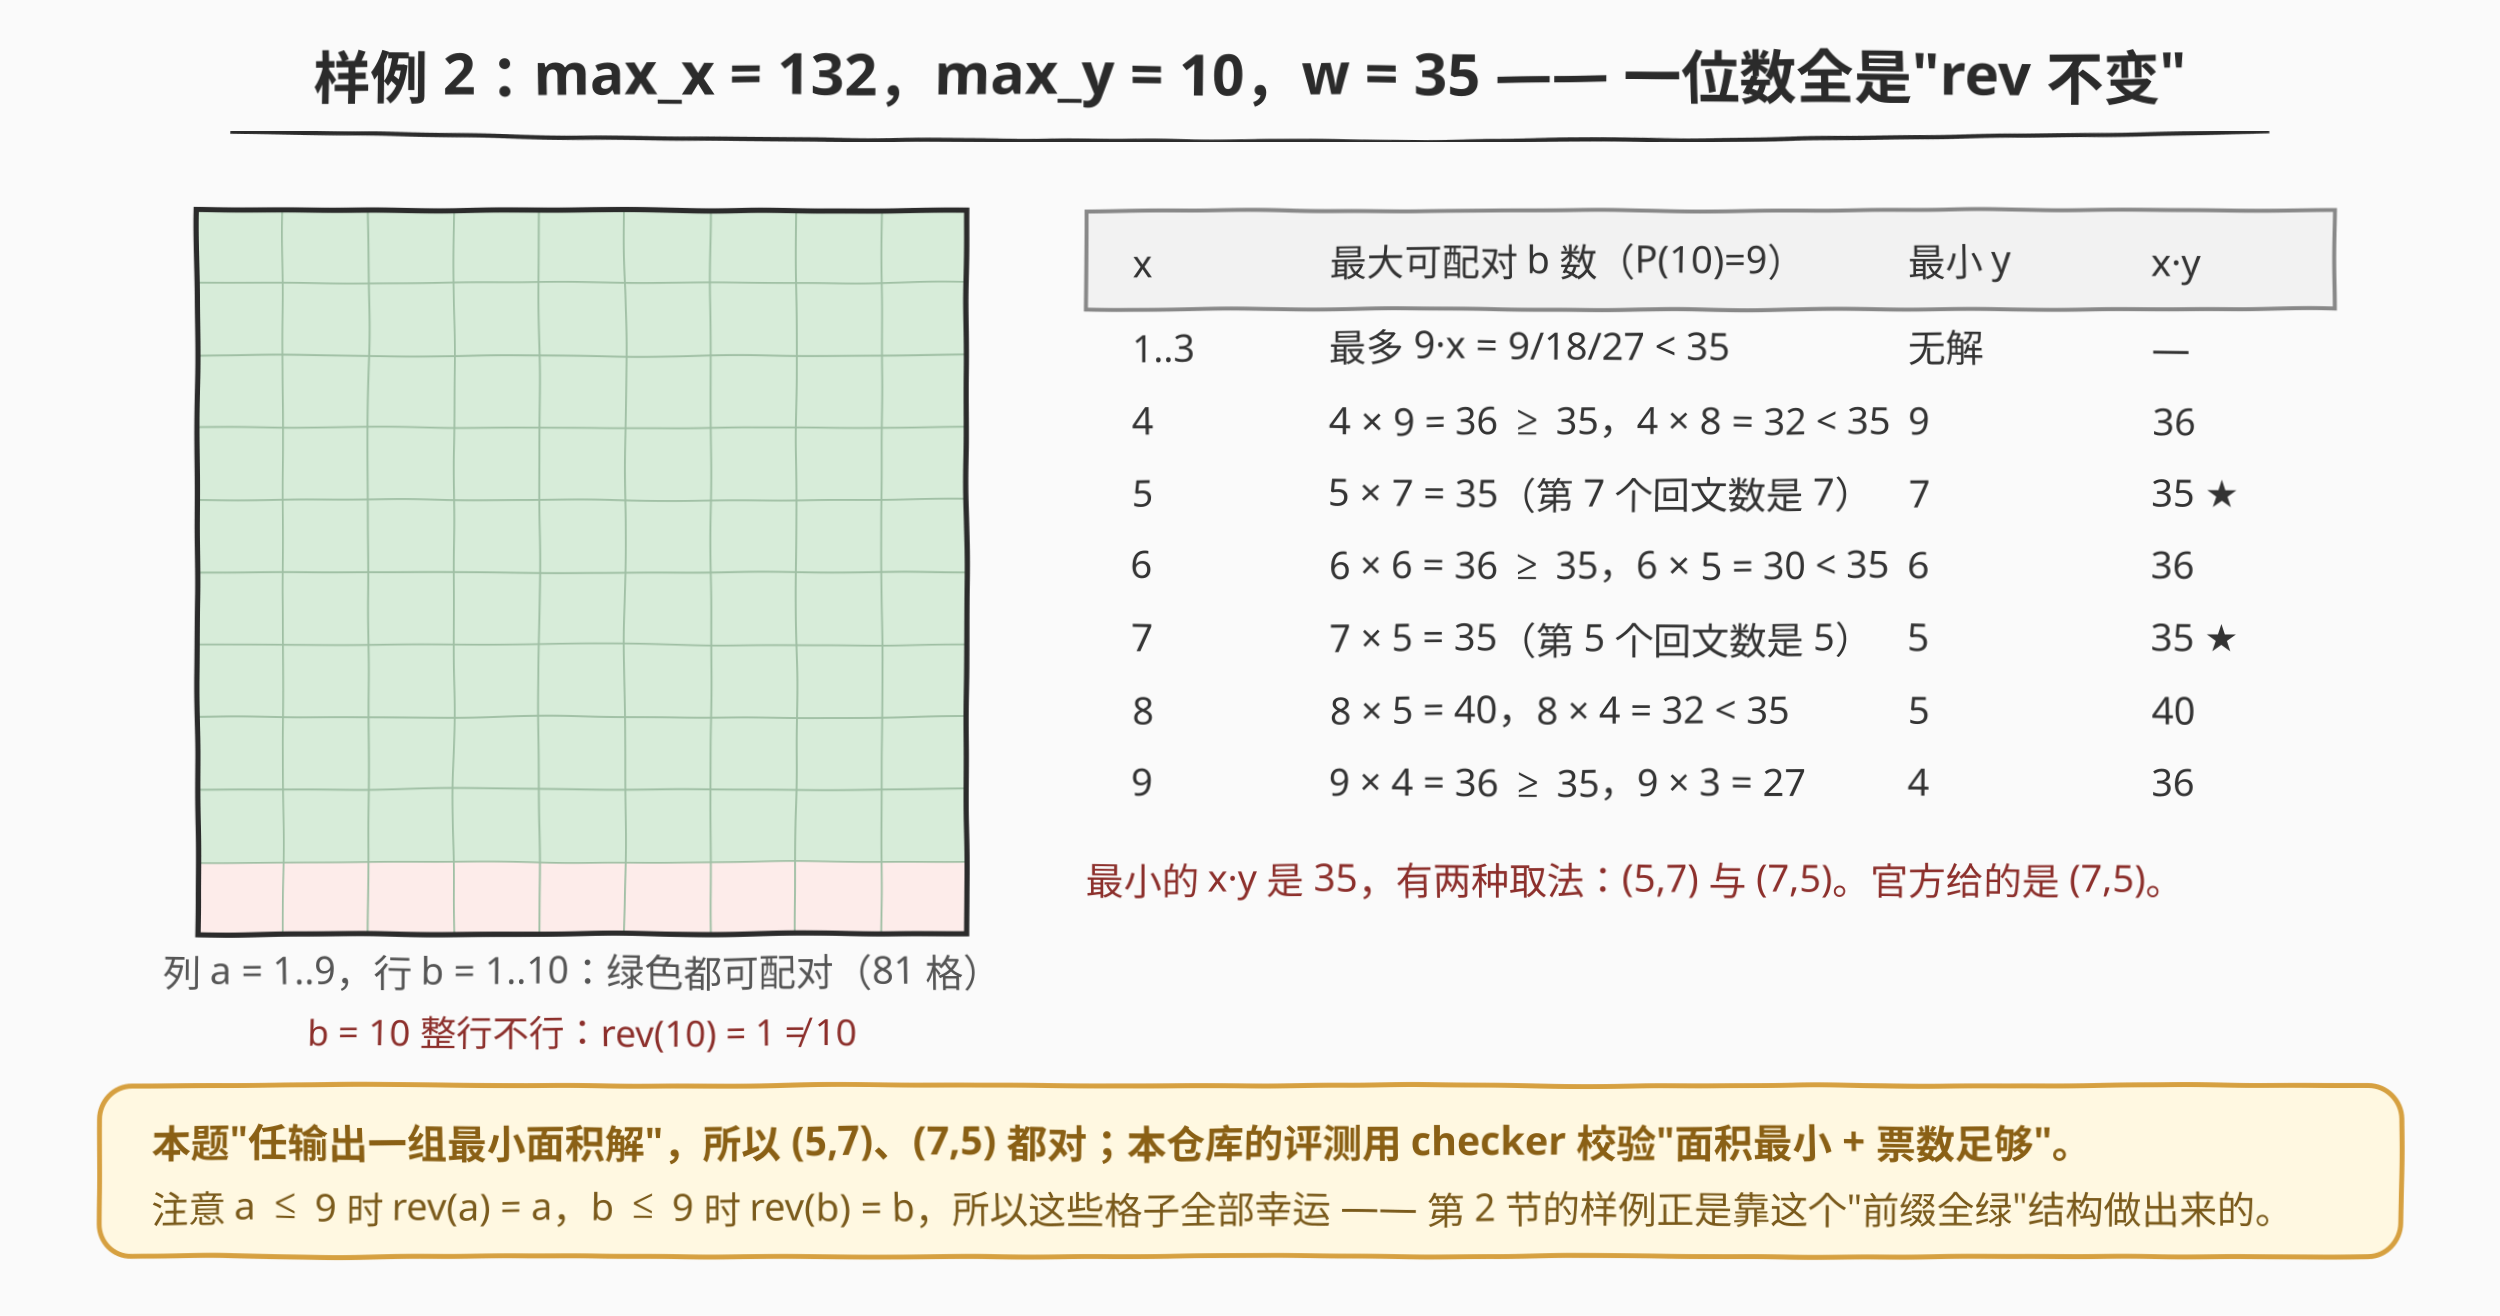
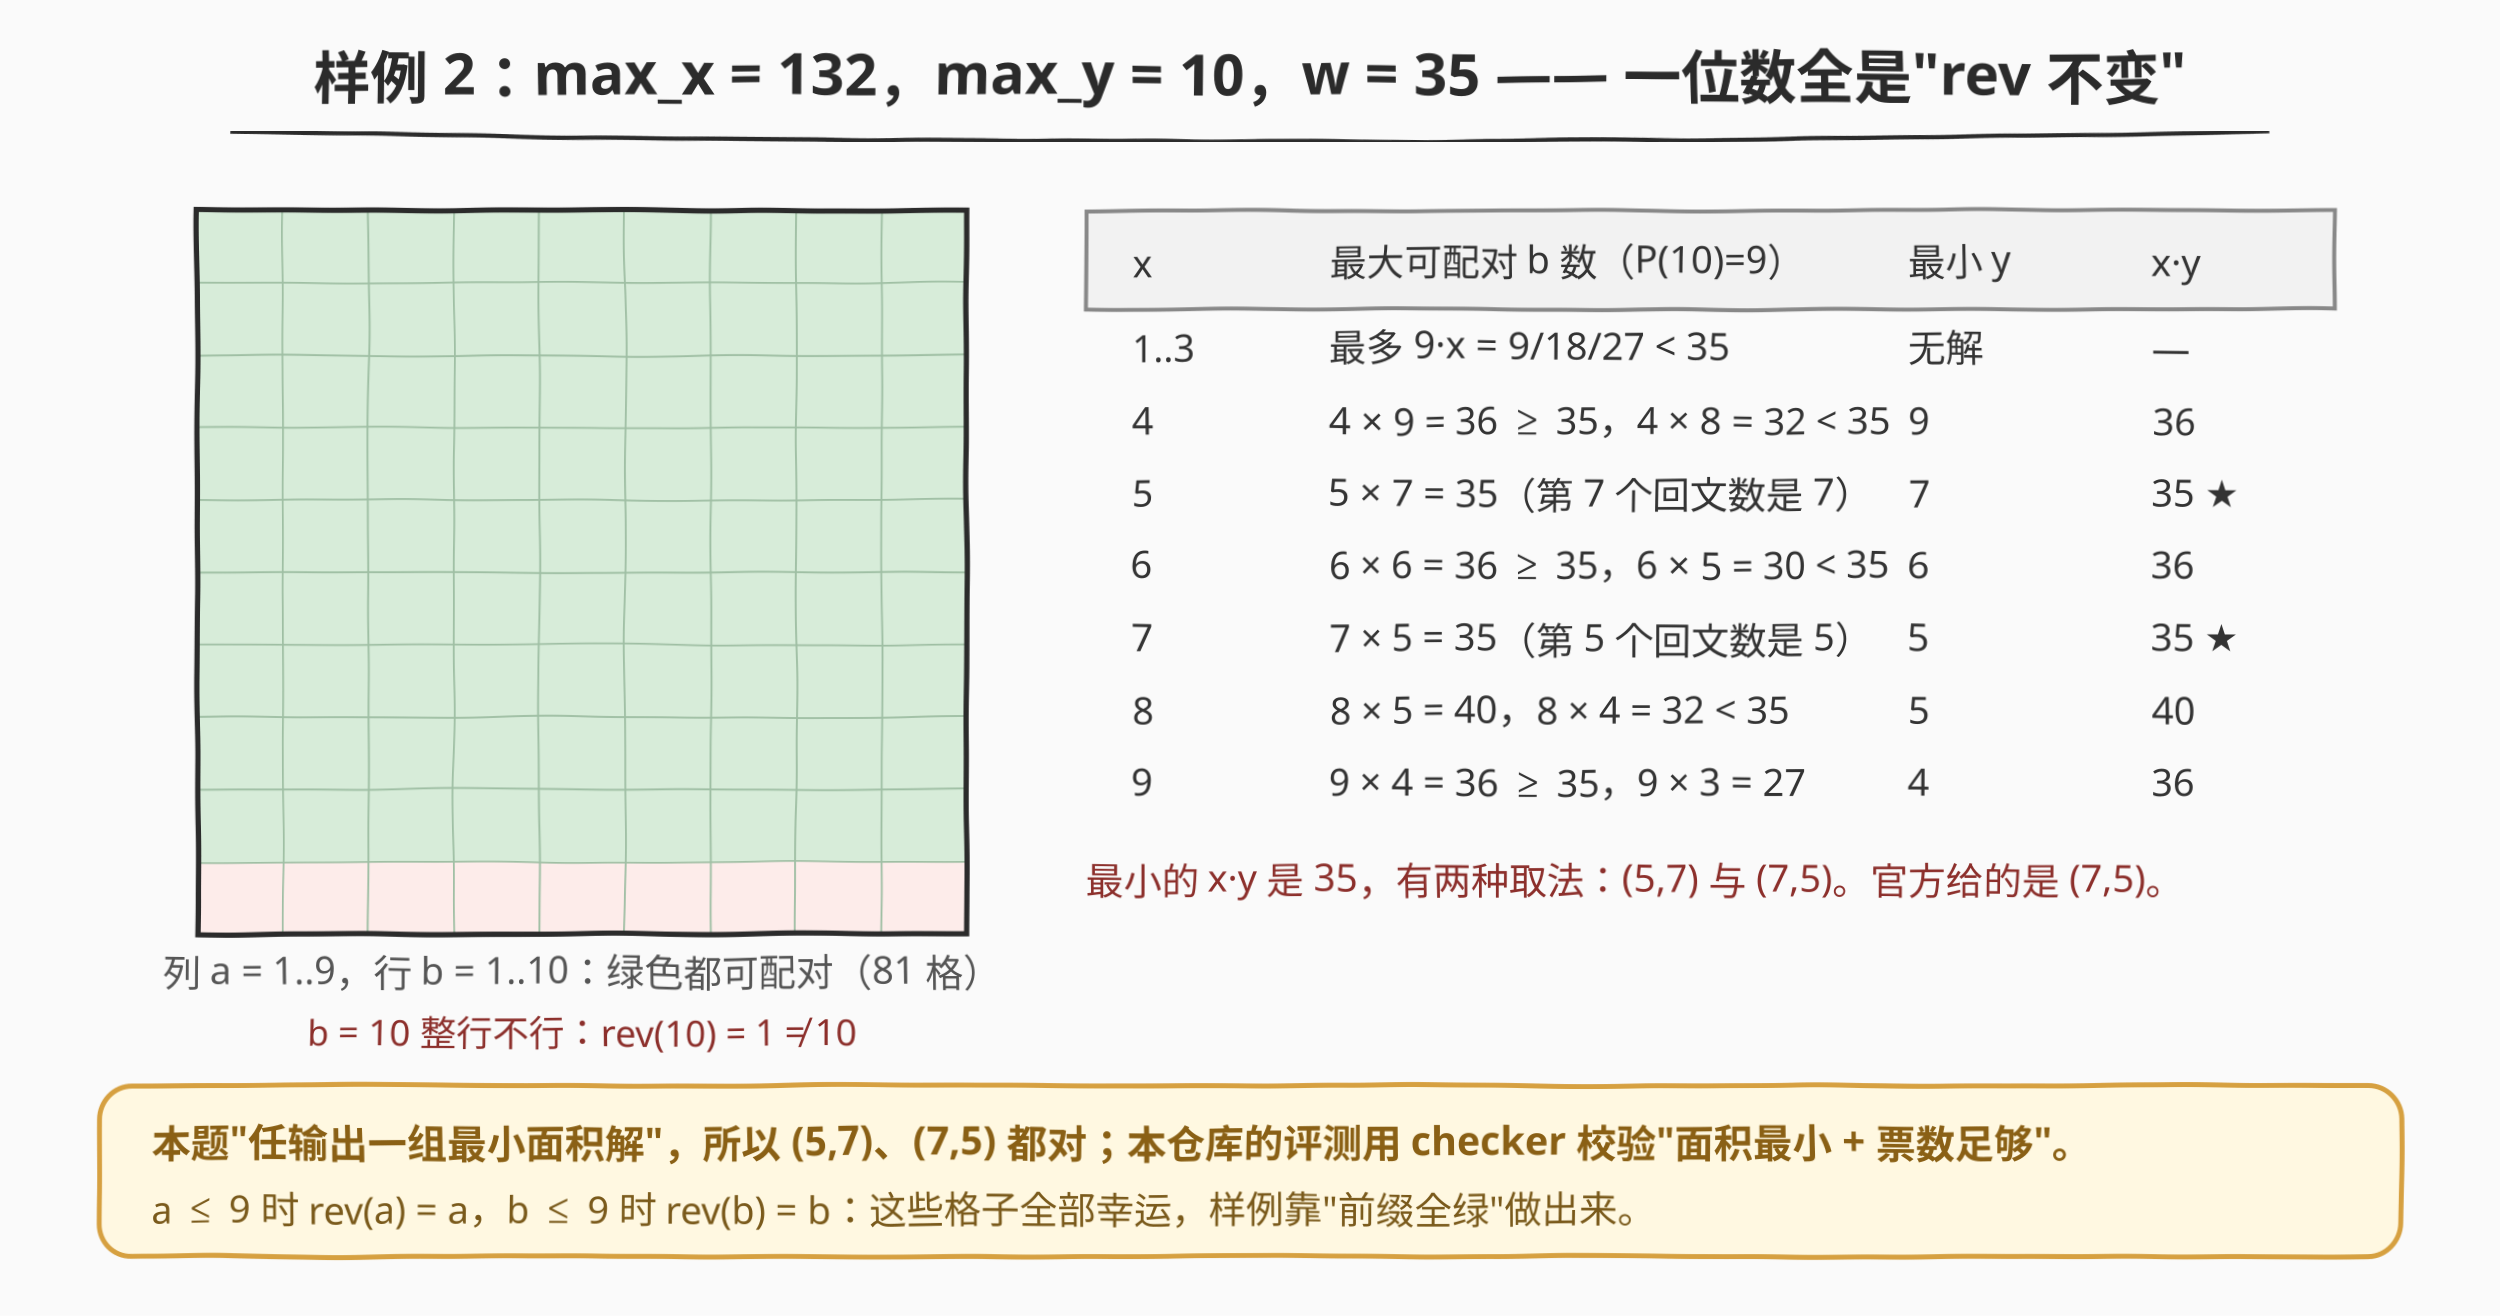
<svg xmlns="http://www.w3.org/2000/svg" width="760" height="400" viewBox="0 0 760 400" font-family="'Comic Sans MS','Marker Felt','Segoe UI','Kaiti SC',楷体,cursive">
  <defs>
    <filter id="rough2" x="-4%" y="-4%" width="108%" height="108%">
      <feTurbulence type="fractalNoise" baseFrequency="0.022" numOctaves="2" seed="29" />
      <feDisplacementMap in="SourceGraphic" scale="1.5" />
    </filter>
    <marker id="ar2" markerWidth="9" markerHeight="9" refX="7" refY="4.5" orient="auto">
      <path d="M0,0 L9,4.5 L0,9 z" fill="#2b2b2b" />
    </marker>
  </defs>
  <rect width="760" height="400" fill="#fafafa" />
  <text x="380" y="30" text-anchor="middle" font-size="17.5" font-weight="bold" fill="#2b2b2b" filter="url(#rough2)">样例 2：max_x = 132，max_y = 10，w = 35 —— 一位数全是"rev 不变"</text>
  <path d="M 70 40 Q 380 46 690 40" stroke="#2b2b2b" stroke-width="1.3" fill="none" filter="url(#rough2)" />
  <g filter="url(#rough2)" stroke="#9fbfa4" stroke-width="0.5">
    <rect x="60" y="64" width="26" height="22" fill="#d7ecd9" />
    <rect x="86" y="64" width="26" height="22" fill="#d7ecd9" />
    <rect x="112" y="64" width="26" height="22" fill="#d7ecd9" />
    <rect x="138" y="64" width="26" height="22" fill="#d7ecd9" />
    <rect x="164" y="64" width="26" height="22" fill="#d7ecd9" />
    <rect x="190" y="64" width="26" height="22" fill="#d7ecd9" />
    <rect x="216" y="64" width="26" height="22" fill="#d7ecd9" />
    <rect x="242" y="64" width="26" height="22" fill="#d7ecd9" />
    <rect x="268" y="64" width="26" height="22" fill="#d7ecd9" />
    <rect x="60" y="86" width="26" height="22" fill="#d7ecd9" />
    <rect x="86" y="86" width="26" height="22" fill="#d7ecd9" />
    <rect x="112" y="86" width="26" height="22" fill="#d7ecd9" />
    <rect x="138" y="86" width="26" height="22" fill="#d7ecd9" />
    <rect x="164" y="86" width="26" height="22" fill="#d7ecd9" />
    <rect x="190" y="86" width="26" height="22" fill="#d7ecd9" />
    <rect x="216" y="86" width="26" height="22" fill="#d7ecd9" />
    <rect x="242" y="86" width="26" height="22" fill="#d7ecd9" />
    <rect x="268" y="86" width="26" height="22" fill="#d7ecd9" />
    <rect x="60" y="108" width="26" height="22" fill="#d7ecd9" />
    <rect x="86" y="108" width="26" height="22" fill="#d7ecd9" />
    <rect x="112" y="108" width="26" height="22" fill="#d7ecd9" />
    <rect x="138" y="108" width="26" height="22" fill="#d7ecd9" />
    <rect x="164" y="108" width="26" height="22" fill="#d7ecd9" />
    <rect x="190" y="108" width="26" height="22" fill="#d7ecd9" />
    <rect x="216" y="108" width="26" height="22" fill="#d7ecd9" />
    <rect x="242" y="108" width="26" height="22" fill="#d7ecd9" />
    <rect x="268" y="108" width="26" height="22" fill="#d7ecd9" />
    <rect x="60" y="130" width="26" height="22" fill="#d7ecd9" />
    <rect x="86" y="130" width="26" height="22" fill="#d7ecd9" />
    <rect x="112" y="130" width="26" height="22" fill="#d7ecd9" />
    <rect x="138" y="130" width="26" height="22" fill="#d7ecd9" />
    <rect x="164" y="130" width="26" height="22" fill="#d7ecd9" />
    <rect x="190" y="130" width="26" height="22" fill="#d7ecd9" />
    <rect x="216" y="130" width="26" height="22" fill="#d7ecd9" />
    <rect x="242" y="130" width="26" height="22" fill="#d7ecd9" />
    <rect x="268" y="130" width="26" height="22" fill="#d7ecd9" />
    <rect x="60" y="152" width="26" height="22" fill="#d7ecd9" />
    <rect x="86" y="152" width="26" height="22" fill="#d7ecd9" />
    <rect x="112" y="152" width="26" height="22" fill="#d7ecd9" />
    <rect x="138" y="152" width="26" height="22" fill="#d7ecd9" />
    <rect x="164" y="152" width="26" height="22" fill="#d7ecd9" />
    <rect x="190" y="152" width="26" height="22" fill="#d7ecd9" />
    <rect x="216" y="152" width="26" height="22" fill="#d7ecd9" />
    <rect x="242" y="152" width="26" height="22" fill="#d7ecd9" />
    <rect x="268" y="152" width="26" height="22" fill="#d7ecd9" />
    <rect x="60" y="174" width="26" height="22" fill="#d7ecd9" />
    <rect x="86" y="174" width="26" height="22" fill="#d7ecd9" />
    <rect x="112" y="174" width="26" height="22" fill="#d7ecd9" />
    <rect x="138" y="174" width="26" height="22" fill="#d7ecd9" />
    <rect x="164" y="174" width="26" height="22" fill="#d7ecd9" />
    <rect x="190" y="174" width="26" height="22" fill="#d7ecd9" />
    <rect x="216" y="174" width="26" height="22" fill="#d7ecd9" />
    <rect x="242" y="174" width="26" height="22" fill="#d7ecd9" />
    <rect x="268" y="174" width="26" height="22" fill="#d7ecd9" />
    <rect x="60" y="196" width="26" height="22" fill="#d7ecd9" />
    <rect x="86" y="196" width="26" height="22" fill="#d7ecd9" />
    <rect x="112" y="196" width="26" height="22" fill="#d7ecd9" />
    <rect x="138" y="196" width="26" height="22" fill="#d7ecd9" />
    <rect x="164" y="196" width="26" height="22" fill="#d7ecd9" />
    <rect x="190" y="196" width="26" height="22" fill="#d7ecd9" />
    <rect x="216" y="196" width="26" height="22" fill="#d7ecd9" />
    <rect x="242" y="196" width="26" height="22" fill="#d7ecd9" />
    <rect x="268" y="196" width="26" height="22" fill="#d7ecd9" />
    <rect x="60" y="218" width="26" height="22" fill="#d7ecd9" />
    <rect x="86" y="218" width="26" height="22" fill="#d7ecd9" />
    <rect x="112" y="218" width="26" height="22" fill="#d7ecd9" />
    <rect x="138" y="218" width="26" height="22" fill="#d7ecd9" />
    <rect x="164" y="218" width="26" height="22" fill="#d7ecd9" />
    <rect x="190" y="218" width="26" height="22" fill="#d7ecd9" />
    <rect x="216" y="218" width="26" height="22" fill="#d7ecd9" />
    <rect x="242" y="218" width="26" height="22" fill="#d7ecd9" />
    <rect x="268" y="218" width="26" height="22" fill="#d7ecd9" />
    <rect x="60" y="240" width="26" height="22" fill="#d7ecd9" />
    <rect x="86" y="240" width="26" height="22" fill="#d7ecd9" />
    <rect x="112" y="240" width="26" height="22" fill="#d7ecd9" />
    <rect x="138" y="240" width="26" height="22" fill="#d7ecd9" />
    <rect x="164" y="240" width="26" height="22" fill="#d7ecd9" />
    <rect x="190" y="240" width="26" height="22" fill="#d7ecd9" />
    <rect x="216" y="240" width="26" height="22" fill="#d7ecd9" />
    <rect x="242" y="240" width="26" height="22" fill="#d7ecd9" />
    <rect x="268" y="240" width="26" height="22" fill="#d7ecd9" />
    <rect x="60" y="262" width="26" height="22" fill="#fdecea" />
    <rect x="86" y="262" width="26" height="22" fill="#fdecea" />
    <rect x="112" y="262" width="26" height="22" fill="#fdecea" />
    <rect x="138" y="262" width="26" height="22" fill="#fdecea" />
    <rect x="164" y="262" width="26" height="22" fill="#fdecea" />
    <rect x="190" y="262" width="26" height="22" fill="#fdecea" />
    <rect x="216" y="262" width="26" height="22" fill="#fdecea" />
    <rect x="242" y="262" width="26" height="22" fill="#fdecea" />
    <rect x="268" y="262" width="26" height="22" fill="#fdecea" />
  </g>
  <rect x="60" y="64" width="234" height="220" fill="none" stroke="#2b2b2b" stroke-width="1.6" filter="url(#rough2)" />
  <text x="177" y="300" text-anchor="middle" font-size="11.5" fill="#555" filter="url(#rough2)">列 a = 1..9，行 b = 1..10：绿色都可配对（81 格）</text>
  <text x="177" y="318" text-anchor="middle" font-size="11" fill="#8c2f2b" filter="url(#rough2)">b = 10 整行不行：rev(10) = 1 ≠ 10</text>
  <g filter="url(#rough2)">
    <rect x="330" y="64" width="380" height="30" fill="#f2f2f2" stroke="#888" stroke-width="1.2" />
    <text x="344" y="84" font-size="11.5" fill="#333">x</text>
    <text x="404" y="84" font-size="11.5" fill="#333">最大可配对 b 数（P(10)=9）</text>
    <text x="580" y="84" font-size="11.5" fill="#333">最小 y</text>
    <text x="654" y="84" font-size="11.5" fill="#333">x·y</text>
  </g>
  <g font-size="11.5" fill="#333" filter="url(#rough2)">
    <text x="344" y="110">1..3</text>
    <text x="404" y="110">最多 9·x = 9/18/27 &lt; 35</text>
    <text x="580" y="110">无解</text>
    <text x="654" y="110">—</text>
    <text x="344" y="132">4</text>
    <text x="404" y="132">4 × 9 = 36 ≥ 35，4 × 8 = 32 &lt; 35</text>
    <text x="580" y="132">9</text>
    <text x="654" y="132">36</text>
    <text x="344" y="154">5</text>
    <text x="404" y="154">5 × 7 = 35（第 7 个回文数是 7）</text>
    <text x="580" y="154">7</text>
    <text x="654" y="154">35 ★</text>
    <text x="344" y="176">6</text>
    <text x="404" y="176">6 × 6 = 36 ≥ 35，6 × 5 = 30 &lt; 35</text>
    <text x="580" y="176">6</text>
    <text x="654" y="176">36</text>
    <text x="344" y="198">7</text>
    <text x="404" y="198">7 × 5 = 35（第 5 个回文数是 5）</text>
    <text x="580" y="198">5</text>
    <text x="654" y="198">35 ★</text>
    <text x="344" y="220">8</text>
    <text x="404" y="220">8 × 5 = 40，8 × 4 = 32 &lt; 35</text>
    <text x="580" y="220">5</text>
    <text x="654" y="220">40</text>
    <text x="344" y="242">9</text>
    <text x="404" y="242">9 × 4 = 36 ≥ 35，9 × 3 = 27</text>
    <text x="580" y="242">4</text>
    <text x="654" y="242">36</text>
  </g>
  <text x="330" y="272" font-size="11.5" fill="#8c2f2b" filter="url(#rough2)">最小的 x·y 是 35，有两种取法：(5,7) 与 (7,5)。官方给的是 (7,5)。</text>
  <rect x="30" y="330" width="700" height="52" rx="10" fill="#fff8e1" stroke="#d6a040" stroke-width="1.5" filter="url(#rough2)" />
  <text x="46" y="352" font-size="12" font-weight="bold" fill="#8a6015" filter="url(#rough2)">本题"任输出一组最小面积解"，所以 (5,7)、(7,5) 都对；本仓库的评测用 checker 校验"面积最小 + 票数足够"。</text>
-   <text x="46" y="372" font-size="11.5" fill="#7a5a1b" filter="url(#rough2)">注意 a ≤ 9 时 rev(a) = a，b ≤ 9 时 rev(b) = b，所以这些格子全部幸运 —— 第 2 节的样例正是靠这个"前缀全绿"结构做出来的。</text>
+   <text x="46" y="372" font-size="11.5" fill="#7a5a1b" filter="url(#rough2)">a ≤ 9 时 rev(a) = a，b ≤ 9 时 rev(b) = b：这些格子全部幸运，样例靠"前缀全绿"做出来。</text>
</svg>
